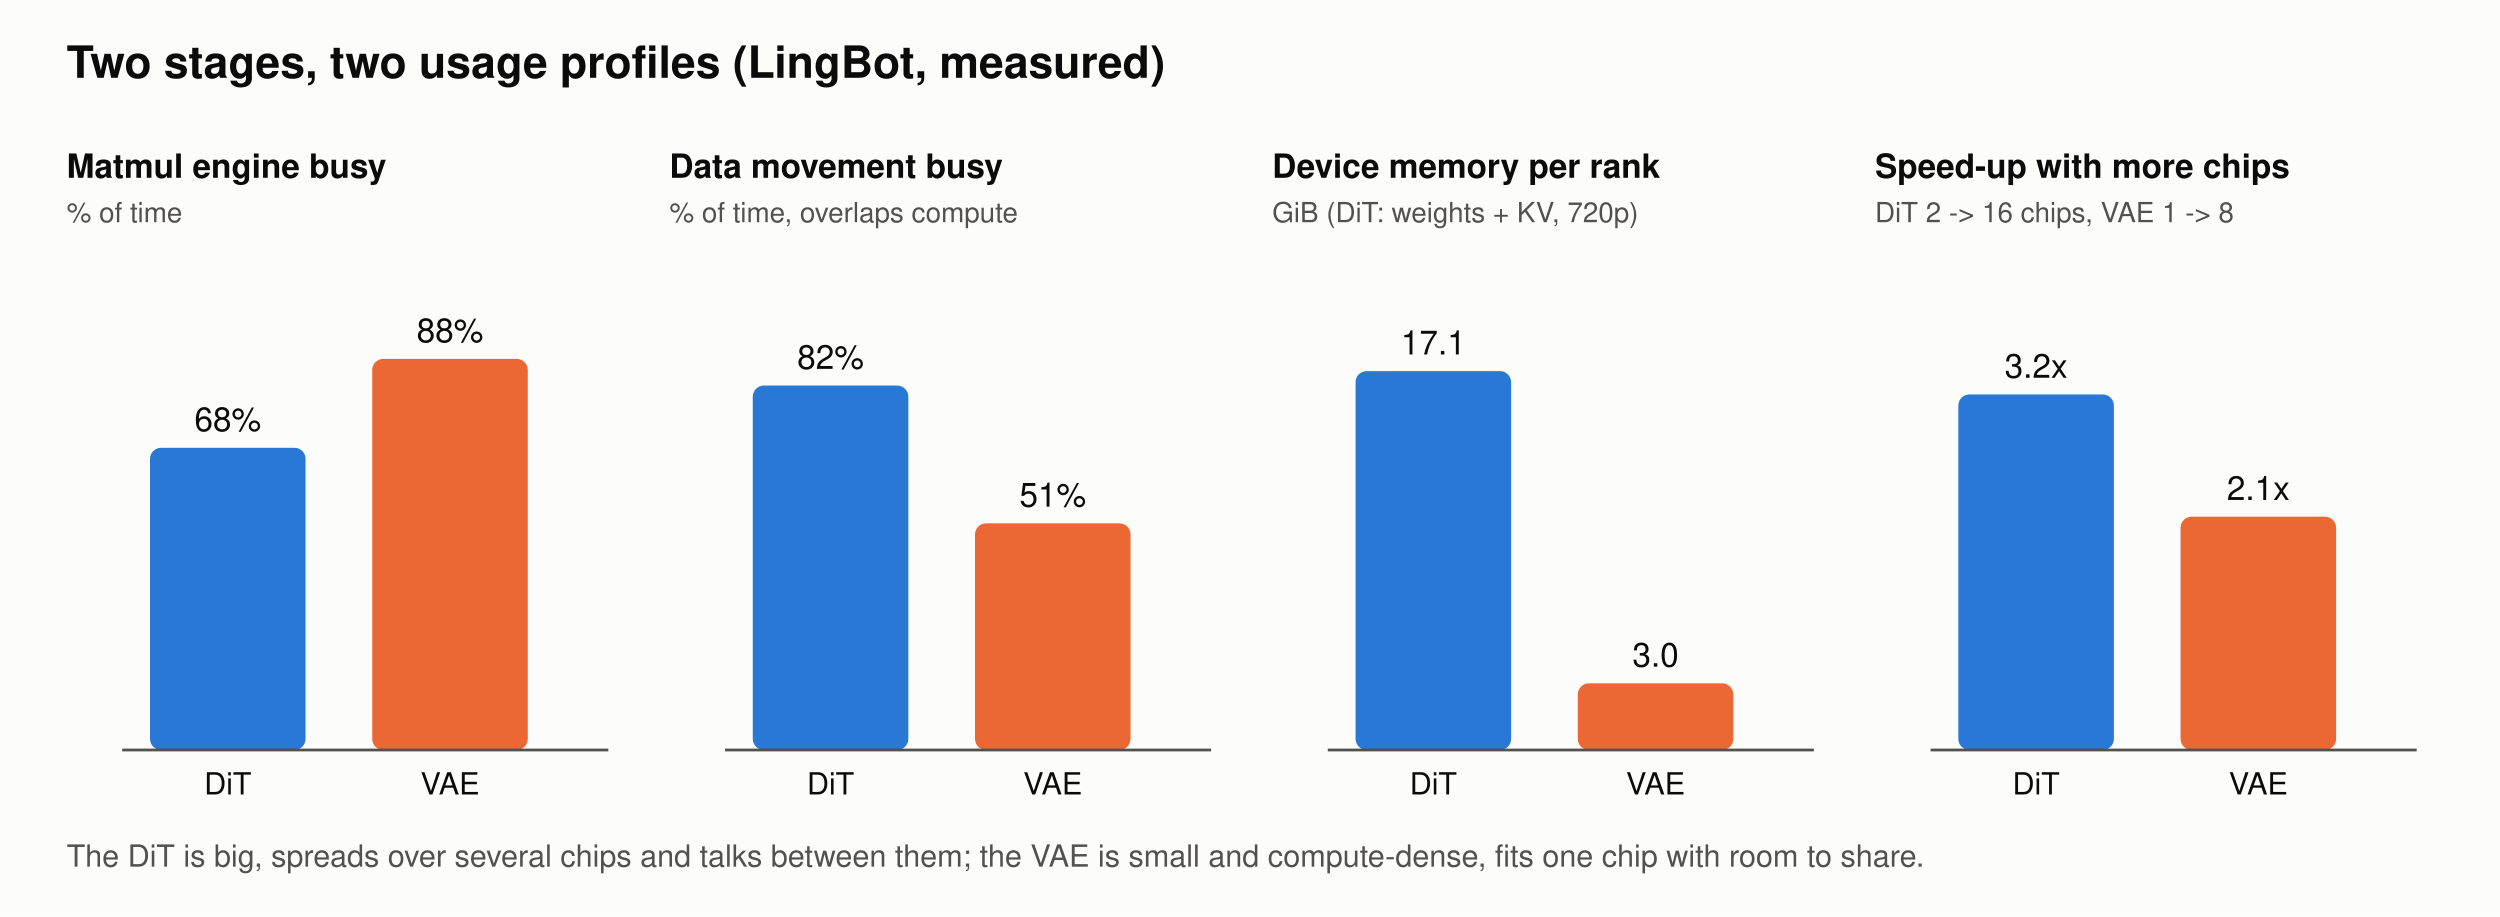
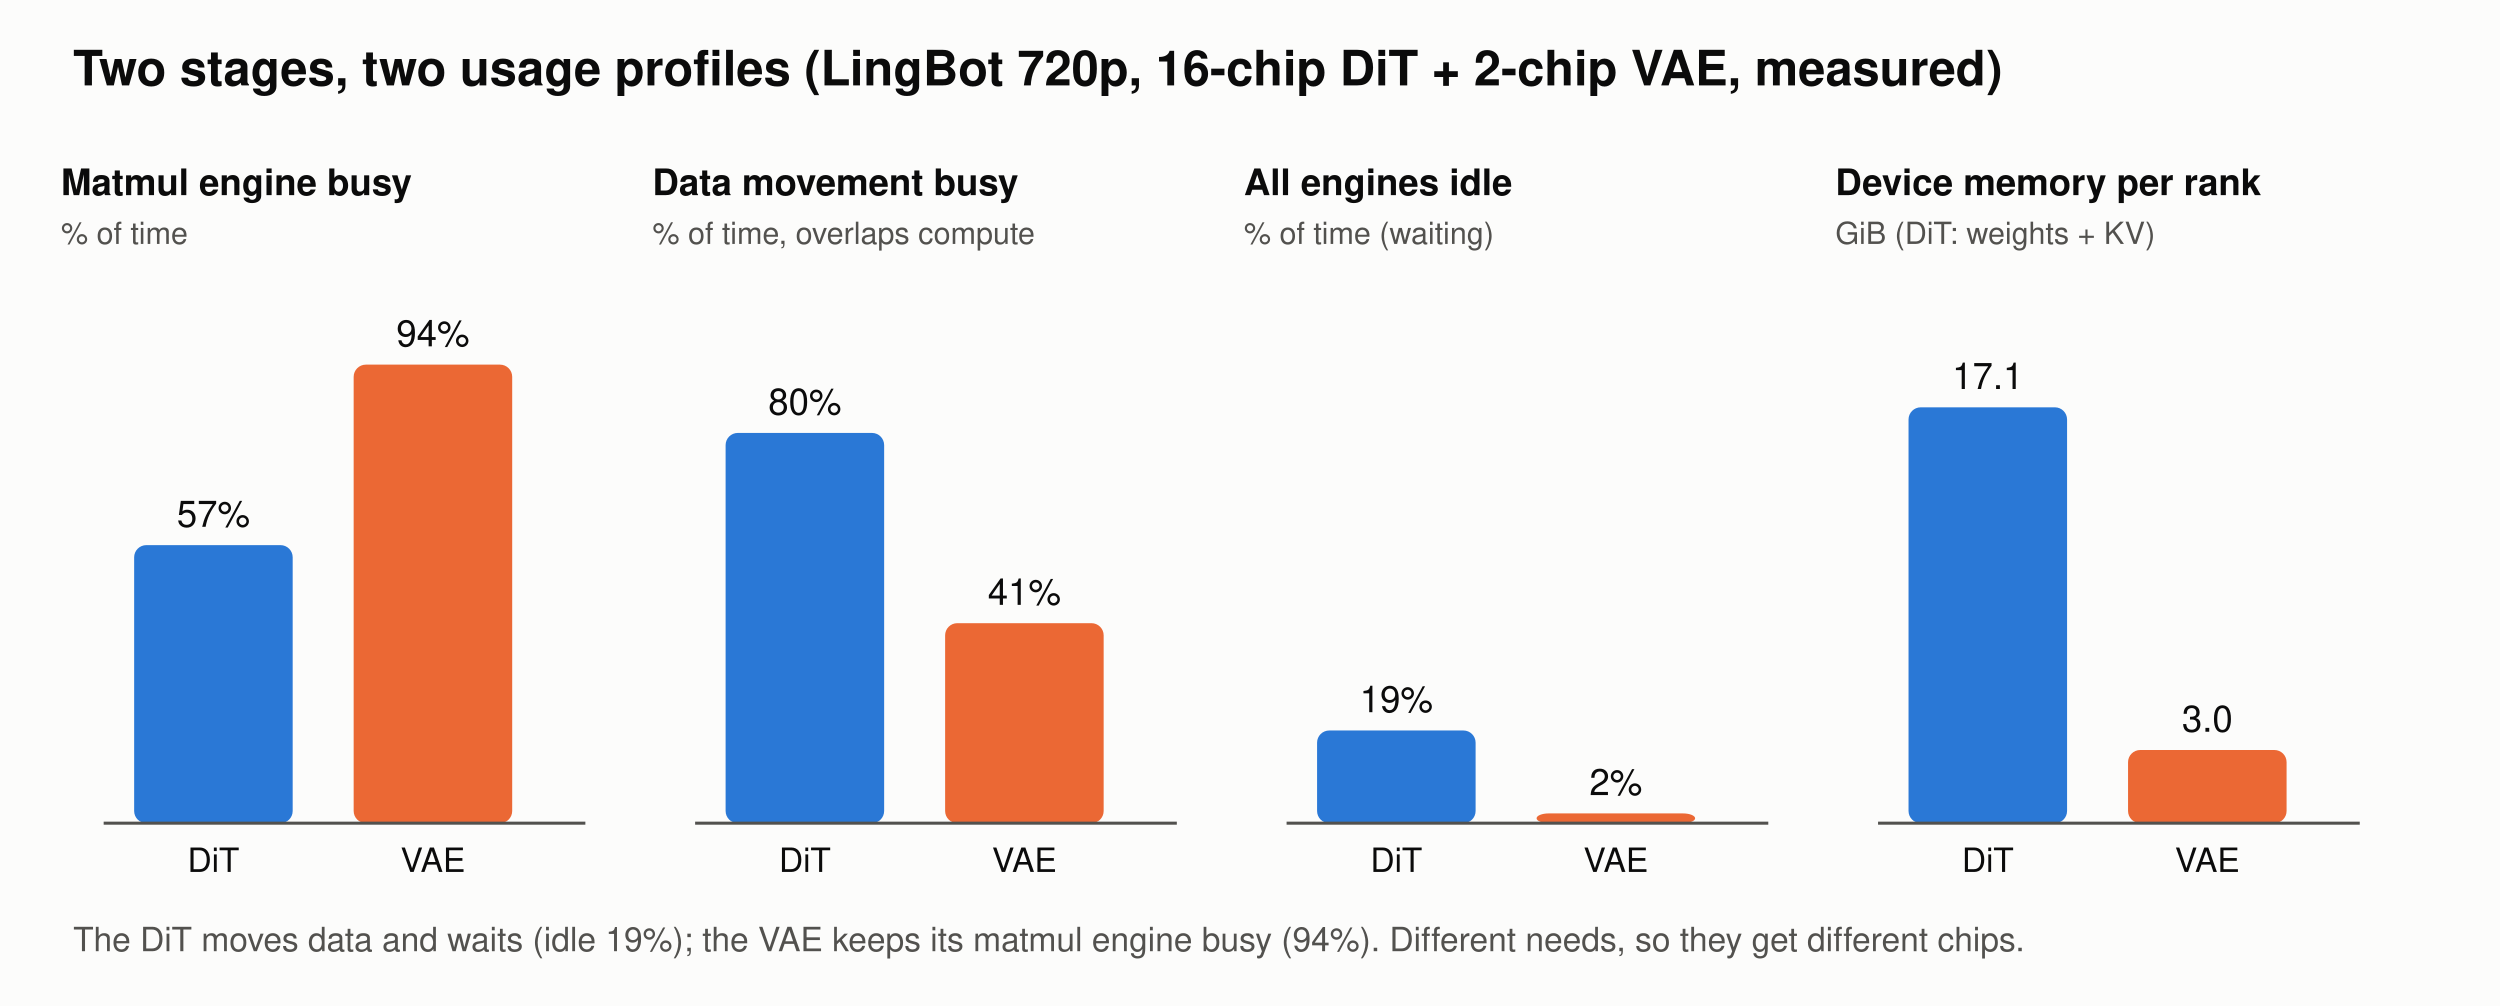
- <svg xmlns="http://www.w3.org/2000/svg" width="900" height="330" viewBox="0 0 900 330" font-family="Helvetica, Arial, sans-serif">
-   <rect width="900" height="330" fill="#fcfcfb" />
-   <text x="24" y="28" font-size="16" font-weight="600" fill="#0b0b0b">Two stages, two usage profiles (LingBot, measured)</text>
-   <text x="24" y="64" font-size="12" font-weight="600" fill="#0b0b0b">Matmul engine busy</text>
-   <text x="24" y="80" font-size="10" fill="#52514e">% of time</text>
-   <rect x="54" y="161.2" width="56" height="108.8" rx="4" fill="#2a78d6" />
-   <text x="82" y="155.2" font-size="12" text-anchor="middle" fill="#0b0b0b">68%</text>
-   <text x="82" y="286" font-size="11" text-anchor="middle" fill="#0b0b0b">DiT</text>
-   <rect x="134" y="129.2" width="56" height="140.8" rx="4" fill="#eb6834" />
-   <text x="162" y="123.2" font-size="12" text-anchor="middle" fill="#0b0b0b">88%</text>
-   <text x="162" y="286" font-size="11" text-anchor="middle" fill="#0b0b0b">VAE</text>
-   <line x1="44" x2="219" y1="270" y2="270" stroke="#52514e" />
-   <text x="241" y="64" font-size="12" font-weight="600" fill="#0b0b0b">Data movement busy</text>
-   <text x="241" y="80" font-size="10" fill="#52514e">% of time, overlaps compute</text>
-   <rect x="271" y="138.8" width="56" height="131.2" rx="4" fill="#2a78d6" />
-   <text x="299" y="132.8" font-size="12" text-anchor="middle" fill="#0b0b0b">82%</text>
-   <text x="299" y="286" font-size="11" text-anchor="middle" fill="#0b0b0b">DiT</text>
-   <rect x="351" y="188.4" width="56" height="81.6" rx="4" fill="#eb6834" />
-   <text x="379" y="182.4" font-size="12" text-anchor="middle" fill="#0b0b0b">51%</text>
-   <text x="379" y="286" font-size="11" text-anchor="middle" fill="#0b0b0b">VAE</text>
-   <line x1="261" x2="436" y1="270" y2="270" stroke="#52514e" />
-   <text x="458" y="64" font-size="12" font-weight="600" fill="#0b0b0b">Device memory per rank</text>
-   <text x="458" y="80" font-size="10" fill="#52514e">GiB (DiT: weights + KV, 720p)</text>
-   <rect x="488" y="133.6" width="56" height="136.4" rx="4" fill="#2a78d6" />
-   <text x="516" y="127.6" font-size="12" text-anchor="middle" fill="#0b0b0b">17.1</text>
-   <text x="516" y="286" font-size="11" text-anchor="middle" fill="#0b0b0b">DiT</text>
-   <rect x="568" y="246.0" width="56" height="24.0" rx="4" fill="#eb6834" />
-   <text x="596" y="240.0" font-size="12" text-anchor="middle" fill="#0b0b0b">3.0</text>
-   <text x="596" y="286" font-size="11" text-anchor="middle" fill="#0b0b0b">VAE</text>
-   <line x1="478" x2="653" y1="270" y2="270" stroke="#52514e" />
-   <text x="675" y="64" font-size="12" font-weight="600" fill="#0b0b0b">Speed-up with more chips</text>
-   <text x="675" y="80" font-size="10" fill="#52514e">DiT 2 -&gt; 16 chips, VAE 1 -&gt; 8</text>
-   <rect x="705" y="142.0" width="56" height="128.0" rx="4" fill="#2a78d6" />
-   <text x="733" y="136.0" font-size="12" text-anchor="middle" fill="#0b0b0b">3.2x</text>
-   <text x="733" y="286" font-size="11" text-anchor="middle" fill="#0b0b0b">DiT</text>
-   <rect x="785" y="186.0" width="56" height="84.0" rx="4" fill="#eb6834" />
-   <text x="813" y="180.0" font-size="12" text-anchor="middle" fill="#0b0b0b">2.1x</text>
-   <text x="813" y="286" font-size="11" text-anchor="middle" fill="#0b0b0b">VAE</text>
-   <line x1="695" x2="870" y1="270" y2="270" stroke="#52514e" />
-   <text x="24" y="312" font-size="11" fill="#52514e">The DiT is big, spreads over several chips and talks between them; the VAE is small and compute-dense, fits one chip with room to share.</text>
+ <svg xmlns="http://www.w3.org/2000/svg" width="820" height="330" viewBox="0 0 820 330" font-family="Helvetica, Arial, sans-serif">
+   <rect width="820" height="330" fill="#fcfcfb" />
+   <text x="24" y="28" font-size="16" font-weight="600" fill="#0b0b0b">Two stages, two usage profiles (LingBot 720p, 16-chip DiT + 2-chip VAE, measured)</text>
+   <text x="20" y="64" font-size="12" font-weight="600" fill="#0b0b0b">Matmul engine busy</text>
+   <text x="20" y="80" font-size="10" fill="#52514e">% of time</text>
+   <rect x="44" y="178.8" width="52" height="91.2" rx="4" fill="#2a78d6" />
+   <text x="70" y="172.8" font-size="12" text-anchor="middle" fill="#0b0b0b">57%</text>
+   <text x="70" y="286" font-size="11" text-anchor="middle" fill="#0b0b0b">DiT</text>
+   <rect x="116" y="119.6" width="52" height="150.4" rx="4" fill="#eb6834" />
+   <text x="142" y="113.6" font-size="12" text-anchor="middle" fill="#0b0b0b">94%</text>
+   <text x="142" y="286" font-size="11" text-anchor="middle" fill="#0b0b0b">VAE</text>
+   <line x1="34" x2="192" y1="270" y2="270" stroke="#52514e" />
+   <text x="214" y="64" font-size="12" font-weight="600" fill="#0b0b0b">Data movement busy</text>
+   <text x="214" y="80" font-size="10" fill="#52514e">% of time, overlaps compute</text>
+   <rect x="238" y="142.0" width="52" height="128.0" rx="4" fill="#2a78d6" />
+   <text x="264" y="136.0" font-size="12" text-anchor="middle" fill="#0b0b0b">80%</text>
+   <text x="264" y="286" font-size="11" text-anchor="middle" fill="#0b0b0b">DiT</text>
+   <rect x="310" y="204.4" width="52" height="65.6" rx="4" fill="#eb6834" />
+   <text x="336" y="198.4" font-size="12" text-anchor="middle" fill="#0b0b0b">41%</text>
+   <text x="336" y="286" font-size="11" text-anchor="middle" fill="#0b0b0b">VAE</text>
+   <line x1="228" x2="386" y1="270" y2="270" stroke="#52514e" />
+   <text x="408" y="64" font-size="12" font-weight="600" fill="#0b0b0b">All engines idle</text>
+   <text x="408" y="80" font-size="10" fill="#52514e">% of time (waiting)</text>
+   <rect x="432" y="239.6" width="52" height="30.4" rx="4" fill="#2a78d6" />
+   <text x="458" y="233.6" font-size="12" text-anchor="middle" fill="#0b0b0b">19%</text>
+   <text x="458" y="286" font-size="11" text-anchor="middle" fill="#0b0b0b">DiT</text>
+   <rect x="504" y="266.8" width="52" height="3.2" rx="4" fill="#eb6834" />
+   <text x="530" y="260.8" font-size="12" text-anchor="middle" fill="#0b0b0b">2%</text>
+   <text x="530" y="286" font-size="11" text-anchor="middle" fill="#0b0b0b">VAE</text>
+   <line x1="422" x2="580" y1="270" y2="270" stroke="#52514e" />
+   <text x="602" y="64" font-size="12" font-weight="600" fill="#0b0b0b">Device memory per rank</text>
+   <text x="602" y="80" font-size="10" fill="#52514e">GiB (DiT: weights + KV)</text>
+   <rect x="626" y="133.6" width="52" height="136.4" rx="4" fill="#2a78d6" />
+   <text x="652" y="127.6" font-size="12" text-anchor="middle" fill="#0b0b0b">17.1</text>
+   <text x="652" y="286" font-size="11" text-anchor="middle" fill="#0b0b0b">DiT</text>
+   <rect x="698" y="246.0" width="52" height="24.0" rx="4" fill="#eb6834" />
+   <text x="724" y="240.0" font-size="12" text-anchor="middle" fill="#0b0b0b">3.0</text>
+   <text x="724" y="286" font-size="11" text-anchor="middle" fill="#0b0b0b">VAE</text>
+   <line x1="616" x2="774" y1="270" y2="270" stroke="#52514e" />
+   <text x="24" y="312" font-size="11" fill="#52514e">The DiT moves data and waits (idle 19%); the VAE keeps its matmul engine busy (94%). Different needs, so they get different chips.</text>
</svg>
